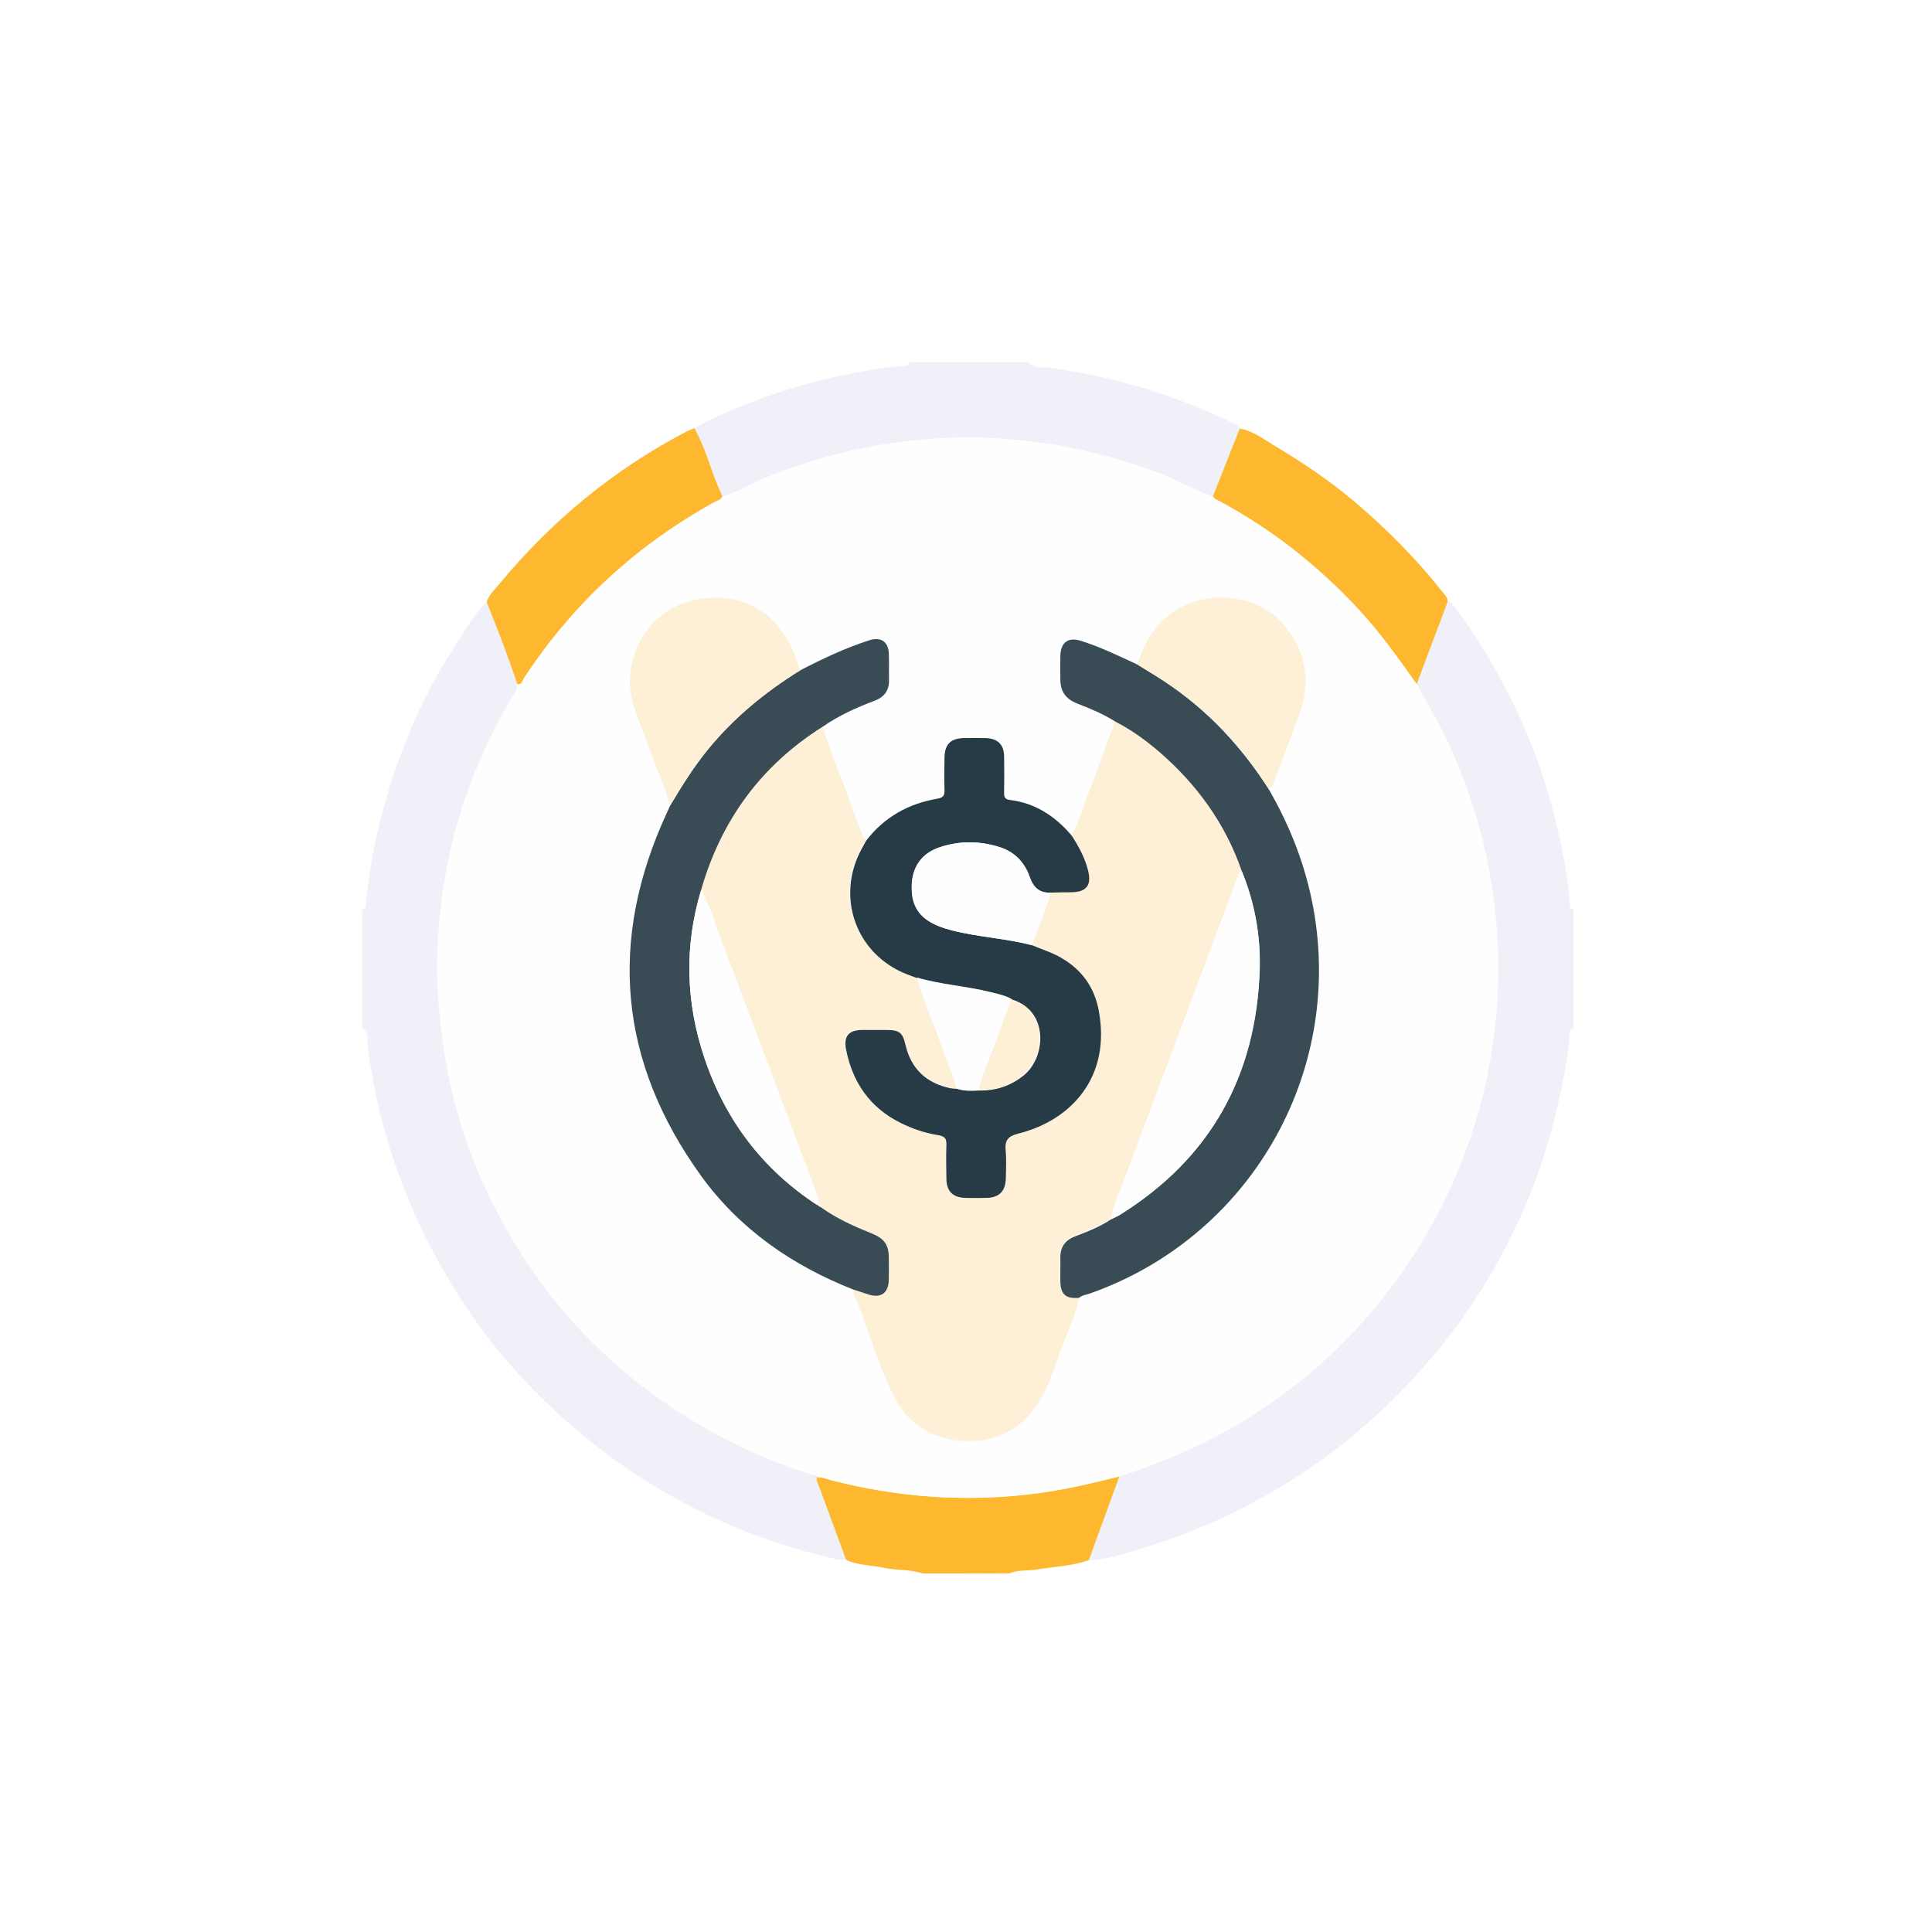
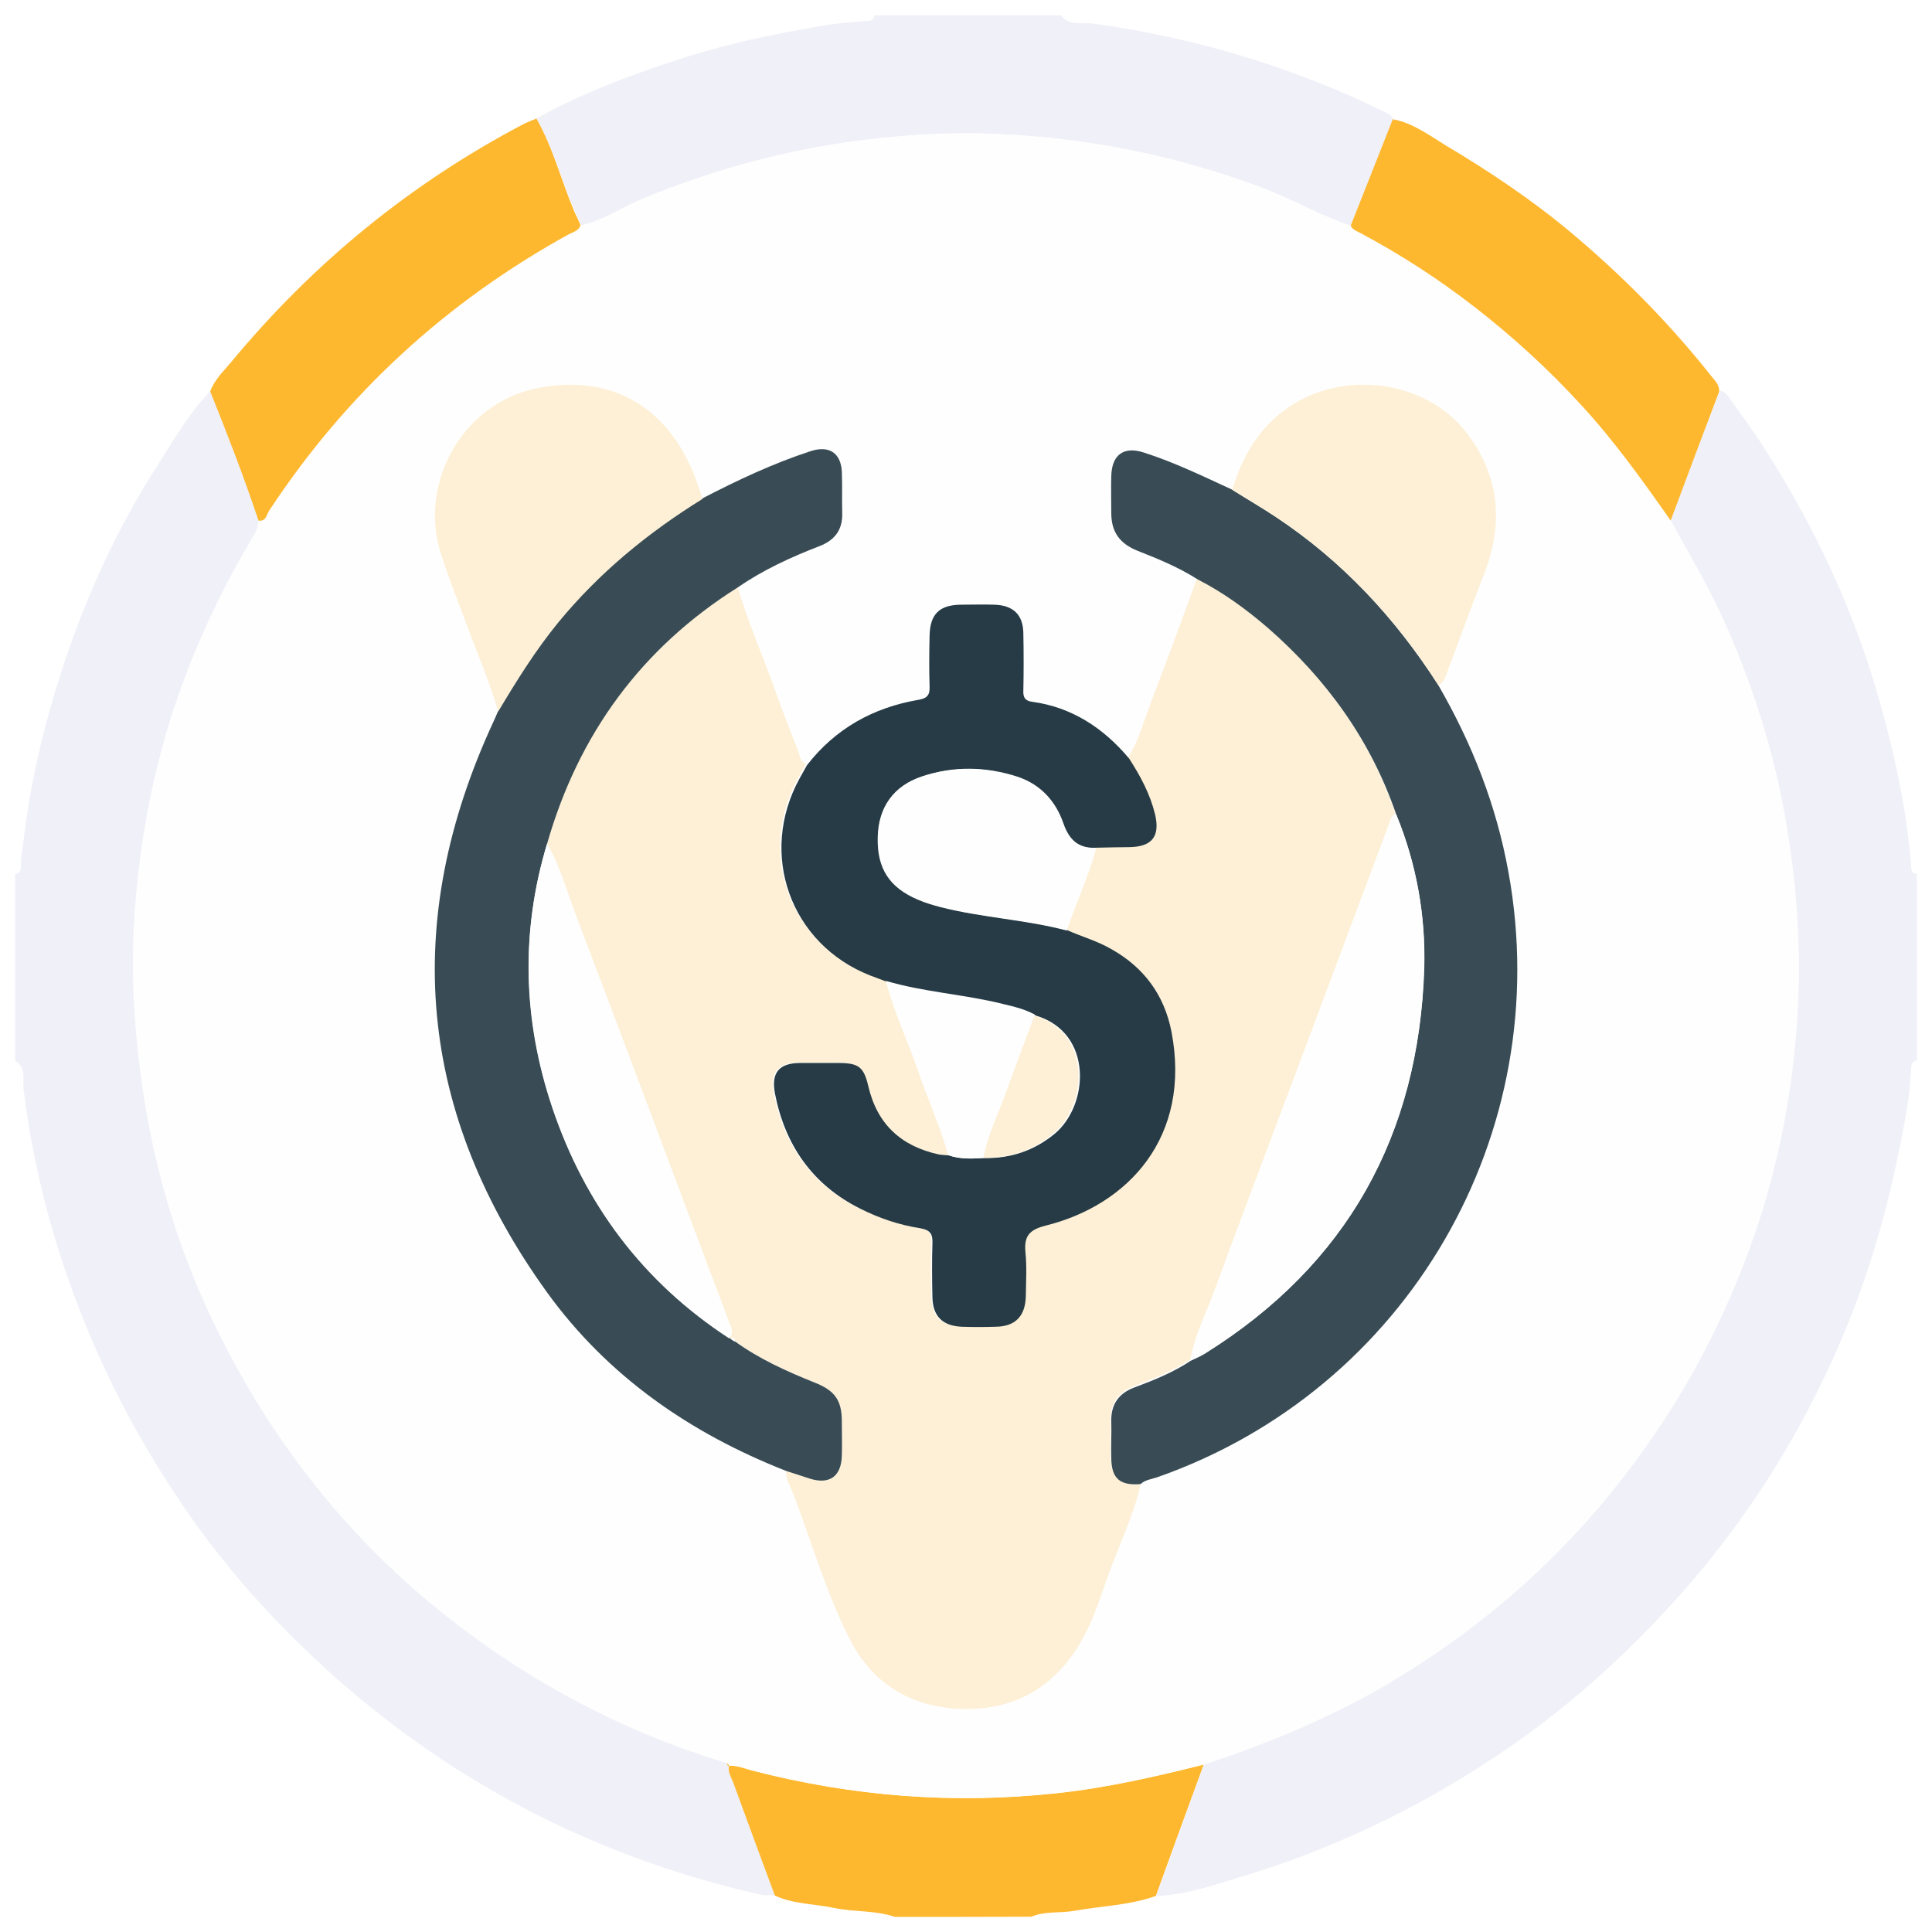
<svg xmlns="http://www.w3.org/2000/svg" version="1.1" id="Layer_1" x="0px" y="0px" viewBox="0 0 1024 1024" style="enable-background:new 0 0 1024 1024;" xml:space="preserve">
  <style type="text/css">
	.st0{fill:#F0F0F8;}
	.st1{fill:#FEB830;}
	.st2{fill:#FEFEFE;}
	.st3{fill:#FDF0D6;}
	.st4{fill:#263B45;}
	.st5{fill:#394C55;}
</style>
  <g>
-     <path class="st0" d="M834,482c0,21,0,42,0,63c-1.8,0.2-1.9,1.5-2,2.9c-0.3,3.8-0.5,7.6-1.1,11.4c-3.9,23.3-9.4,46.1-17.8,68.2   c-14,36.6-33.9,69.6-59.9,98.6c-18.2,20.3-38.5,38.5-61.4,53.7c-26.6,17.7-55.2,31.4-85.8,40.6c-9.5,2.9-18.9,6.2-29,6.6   c5.4-14.8,10.8-29.6,16.2-44.4c20.7-6.9,40.7-15.1,59.7-26c32.6-18.9,60.5-43,83.3-73c16.9-22.2,30.3-46.4,40.2-72.5   c10.8-28.8,16.5-58.6,17.6-89.4c0.6-18.4-0.8-36.7-3.8-55c-4.1-24.9-11.5-48.7-22-71.6c-5.1-11.2-11.5-21.7-17.3-32.6   c5.5-14.5,11-29.1,16.5-43.6c1.5,0.1,2.4,1.1,3.2,2.2c4.2,6,8.6,11.8,12.5,18c16.6,26.1,29.6,53.8,38.1,83.6   c5.2,18.3,9.3,36.9,10.9,55.9C832.1,480.1,831.9,481.7,834,482z" />
-     <path class="st0" d="M192,545c0-21,0-42,0-63c1.4-0.2,2-1,2-2.4c-0.2-3,0.6-5.9,0.9-8.9c2.2-19.3,6.7-38.1,12.6-56.6   c8-24.9,18.8-48.6,32.9-70.6c5.4-8.5,10.5-17.3,17.6-24.6c5.8,14.4,11.3,28.9,16.3,43.6c-0.1,1.7-0.5,3.3-1.4,4.7   c-8.9,14.7-16.4,30-22.6,46c-10.8,27.9-16.5,57-18.1,86.7c-1,17.7,0.3,35.5,2.8,53.1c4.3,30.7,13.5,59.9,27.7,87.4   c17.7,34.3,41.1,64.2,71.1,88.7c29.4,24.1,62.2,41.8,98.6,52.8c0,0.5,0.2,0.9,0.8,0.9h-0.1c-0.5,2.1,0.7,3.9,1.4,5.7   c4.7,12.7,9.4,25.4,14.1,38.2c-1.7-0.1-3.4,0.2-4.9-0.2c-54.1-12.2-102.1-36.6-143.5-73.3c-20.4-18.1-38.6-38.4-53.7-61.3   c-13.1-19.8-24.1-40.6-32.6-62.7c-9.3-23.9-15.7-48.5-18.9-74C194.3,552,196.2,547.5,192,545z" />
-     <path class="st0" d="M368,226.9c16.2-9,33.4-15.3,51-20.9c15.2-4.8,30.7-7.9,46.4-10.6c4.2-0.7,8.5-1,12.8-1.4   c1.6-0.2,3.5,0.4,3.9-2c21,0,42,0,63,0c2.8,3.8,7.2,2.3,10.8,2.8c22.5,3.1,44.5,8.4,65.9,16.1c10.6,3.8,21,8.1,31.2,13.1   c1.6,0.8,3.5,1.3,4.3,3.2c-4.7,12-9.5,23.9-14.2,35.9c-10.6-3.5-20.2-9.2-30.7-13.1c-28.8-10.7-58.6-16.6-89.3-17.9   c-17.1-0.7-34.1,0.5-51.1,2.9c-23.4,3.5-46,9.9-67.9,18.9c-7.1,2.9-13.4,7.4-21,9.1c-0.7-1.5-1.3-3-2-4.5   C376.5,248,373.7,236.9,368,226.9z" />
-     <path class="st1" d="M489,834c-6.6-2.3-13.6-1.6-20.3-3c-6.7-1.4-13.8-1.3-20.2-4.2c-4.7-12.7-9.4-25.4-14.1-38.2   c-0.7-1.8-1.9-3.6-1.4-5.7c2.7-0.2,5.2,0.9,7.8,1.6c33.8,8.8,68,11.5,102.7,7.7c16.9-1.8,33.4-5.5,49.8-9.7   c-5.4,14.8-10.8,29.6-16.2,44.4c-8.9,3.2-18.4,3.4-27.6,5c-4.8,0.8-9.8,0-14.4,2C519.7,834,504.3,834,489,834z" />
-     <path class="st2" d="M593.2,782.6c-16.4,4.1-32.9,7.9-49.8,9.7c-34.8,3.7-68.9,1-102.7-7.7c-2.6-0.7-5-1.8-7.8-1.6h0.1   c-0.3-0.3-0.5-0.6-0.8-0.9c-36.4-11-69.1-28.7-98.6-52.8c-30-24.6-53.5-54.5-71.1-88.7c-14.2-27.5-23.3-56.7-27.7-87.4   c-2.5-17.7-3.7-35.4-2.8-53.1c1.6-29.8,7.3-58.8,18.1-86.7c6.2-16,13.7-31.3,22.6-46c0.9-1.5,1.3-3.1,1.4-4.7   c2.6,0.4,2.8-2.1,3.6-3.4c26-39.5,59.8-70.5,101.2-93.3c1.4-0.8,3.2-1.2,3.9-2.9c7.6-1.7,13.9-6.2,21-9.1   c21.9-9,44.4-15.5,67.9-18.9c16.9-2.5,34-3.7,51.1-2.9c30.7,1.3,60.4,7.2,89.3,17.9c10.5,3.9,20.1,9.6,30.7,13.1   c0.7,1.5,2.3,1.9,3.5,2.6c13.4,7.3,26.1,15.5,38.2,24.8c13,10.1,25,21.1,36.1,33.2c11.2,12.2,20.7,25.5,30.2,39   c5.8,10.8,12.1,21.4,17.3,32.6c10.5,22.9,17.9,46.7,22,71.6c3,18.2,4.4,36.6,3.8,55c-1,30.7-6.7,60.6-17.6,89.4   c-9.8,26.1-23.2,50.3-40.2,72.5c-22.8,30-50.7,54.1-83.3,73C634,767.6,613.9,775.8,593.2,782.6z M355.1,427.1   c-0.5,1.2-1,2.4-1.6,3.6c-31.4,67.8-25.6,132.2,18.2,192.7c20.4,28.2,48.2,47.4,80.6,60.1c-0.3,2.8,1.4,5.1,2.3,7.5   c6.4,16.4,11.2,33.4,19.1,49.2c8.1,16,22,23.8,39.6,23.7c17.6,0,30.6-8.4,39.1-23.8c3.8-6.9,6.1-14.4,8.7-21.7   c3.6-10.1,8.4-19.9,10.8-30.4c1.5-1.4,3.6-1.6,5.4-2.2c84.6-29.6,134.9-116.1,118.8-204.4c-4.1-22.5-12.4-43.4-23.7-63.1   c2-1,2.5-3.1,3.2-4.9c4.1-10.7,7.9-21.5,12.1-32.1c6.6-16.6,5.9-32.4-4.8-47.2c-13.4-18.5-39.9-21.9-57.7-11.8   c-11.8,6.7-18.5,17.3-22.3,29.9c-9.8-4.5-19.4-9.3-29.7-12.5c-6.9-2.2-10.9,0.6-11.1,7.9c-0.1,4.2-0.1,8.3,0,12.5   c0.1,6.4,2.9,10.4,9,12.8c7,2.7,13.8,5.6,20.2,9.6c-4.8,12.9-9.4,25.8-14.3,38.6c-2.8,7.4-4.8,15.1-8.9,22   c-8.7-10.5-19.4-17.5-33.2-19.3c-2.6-0.3-3.1-1.6-3.1-4c0.1-6.3,0.1-12.6,0-18.9c-0.1-6.4-3.4-9.7-9.8-9.9c-3.7-0.1-7.3,0-11,0   c-7.4,0-10.6,3.1-10.8,10.5c-0.1,5.6-0.2,11.3,0,17c0.1,2.8-0.7,4.1-3.7,4.6c-15.3,2.5-28.1,9.7-37.7,22.1   c-1.8-0.8-1.9-2.6-2.5-4.1c-2.6-6.8-5.2-13.6-7.7-20.4c-4.2-11.8-9.3-23.3-12.8-35.3c8.5-5.9,17.9-10.2,27.5-13.9   c5.1-2,7.7-5.5,7.6-11c-0.1-4.7,0.1-9.3-0.1-14c-0.2-6.4-4.4-8.9-10.5-7c-12.7,4.1-24.7,9.8-36.5,15.9c-1.1-3.3-2.1-6.7-3.5-9.8   c-9.8-22.6-29.2-32.7-53.3-27.4c-24.1,5.3-39,31.6-31.6,55.2c2.7,8.7,6.2,17.1,9.3,25.7C348.3,408.4,352.5,417.4,355.1,427.1z" />
-     <path class="st1" d="M750.9,362.6c-9.5-13.5-19-26.8-30.2-39c-11.1-12.1-23.1-23.1-36.1-33.2c-12-9.3-24.8-17.6-38.2-24.8   c-1.3-0.7-2.8-1.1-3.5-2.6c4.7-12,9.5-23.9,14.2-35.9c6.7,1.2,12.1,5.3,17.7,8.7c14.8,8.8,29.2,18.4,42.4,29.5   c17.4,14.6,33.3,30.7,47.4,48.5c1.2,1.5,2.8,3,2.7,5.2C761.8,333.5,756.3,348.1,750.9,362.6z" />
-     <path class="st1" d="M382.9,263c-0.7,1.8-2.4,2.2-3.9,2.9c-41.4,22.8-75.2,53.8-101.2,93.3c-0.9,1.3-1,3.8-3.6,3.4   c-4.9-14.7-10.5-29.2-16.3-43.6c1.5-4,4.6-6.9,7.2-10c27.5-33.2,60.2-60,98.4-80.1c1.5-0.8,3-1.3,4.5-2c5.7,10,8.5,21.2,12.9,31.7   C381.6,260,382.3,261.5,382.9,263z" />
-     <path class="st1" d="M432.3,782.1c0.3,0.3,0.5,0.6,0.8,0.9C432.4,783.1,432.3,782.6,432.3,782.1z" />
-     <path class="st3" d="M572,687.9c-2.4,10.6-7.2,20.3-10.8,30.4c-2.6,7.3-4.9,14.8-8.7,21.7c-8.5,15.4-21.6,23.8-39.1,23.8   c-17.7,0-31.6-7.8-39.6-23.7c-8-15.7-12.8-32.8-19.1-49.2c-0.9-2.4-2.6-4.7-2.3-7.5c2.7,0.9,5.4,1.8,8,2.6   c6.6,2.2,10.6-0.7,10.8-7.8c0.1-3.8,0-7.7,0-11.5c0-7.1-2.4-10.4-9.2-13.1c-9.4-3.8-18.6-7.9-26.9-13.9c-0.2-0.8-0.3-1.8-1.5-1   l-0.4-0.2c1.6-2,0.4-3.9-0.3-5.6c-2-5.6-4.2-11.2-6.3-16.8c-14.9-39.6-29.6-79.2-44.7-118.8c-3.3-8.6-5.7-17.6-10.3-25.7   c10.6-37,31.8-66,64.4-86.5c3.5,12,8.6,23.5,12.8,35.3c2.4,6.8,5.1,13.6,7.7,20.4c0.6,1.5,0.7,3.3,2.5,4.1   c-0.8,1.4-1.6,2.9-2.4,4.3c-14.2,25.6-3.3,56.1,23.9,66.7c1.9,0.7,3.7,1.4,5.6,2.1c2.7,10.6,7.5,20.5,11,30.8   c3.2,9.4,7.4,18.4,10,28c-1.2-0.1-2.3,0-3.5-0.3c-12.7-2.8-20.9-10.2-23.9-23.1c-1.5-6.5-3.4-7.7-10.1-7.8c-4.3,0-8.7,0-13,0   c-7,0.1-9.7,3.3-8.4,10.2c3.4,17.6,12.6,30.9,28.8,39c6.4,3.2,13.2,5.5,20.3,6.6c3.5,0.5,4.2,2,4.1,5.2c-0.2,6-0.1,12,0,18   c0.1,6.5,3.3,9.8,9.8,10c3.8,0.2,7.7,0.1,11.5,0c6.6-0.1,10-3.4,10.2-10.2c0.1-5,0.4-10-0.1-15c-0.5-5.4,1.3-7.5,6.8-8.9   c28.1-7.1,49.4-30,42.5-65.5c-2.4-12.4-9.2-21.5-20.1-27.8c-4.8-2.7-10.1-4.2-15.1-6.5c3.2-9.3,7.4-18.3,10-27.9   c3.6-0.1,7.3-0.1,10.9-0.2c7.7-0.1,10.6-3.6,8.8-11.1c-1.6-6.9-4.9-13-8.7-18.8c4.1-6.9,6-14.6,8.9-22c4.9-12.8,9.6-25.7,14.3-38.6   c8.6,4.4,16.4,10.1,23.7,16.4c19.8,17.2,34.7,37.9,43.3,62.9c-1.2,0.7-1.7,2-2.1,3.3c-9.3,24.9-18.6,49.7-27.9,74.6   c-10.5,28-21.1,55.9-31.4,83.9c-2.7,7.4-6.5,14.6-7.8,22.5c-6,4-12.6,6.5-19.2,9.1c-5.3,2-7.9,5.7-7.8,11.4c0.1,4.1,0,8.3,0,12.4   C562.2,686.1,565,688.5,572,687.9z" />
-     <path class="st4" d="M568.1,443c3.8,5.9,7.1,12,8.7,18.8c1.8,7.5-1.1,11-8.8,11.1c-3.6,0-7.3,0.1-10.9,0.2c-6,0.4-9.3-2.5-11.3-8.3   c-2.6-7.5-7.8-13.2-15.6-15.7c-10.5-3.4-21.3-3.6-31.9-0.1c-9.8,3.2-14.8,10.5-15,20.6c-0.2,10.4,3.9,16.9,13.6,21   c2.4,1,5,1.8,7.6,2.5c14,3.6,28.6,4.2,42.6,7.9c5,2.2,10.3,3.7,15.1,6.5c10.9,6.2,17.7,15.4,20.1,27.8   c6.8,35.5-14.5,58.5-42.5,65.5c-5.5,1.4-7.3,3.5-6.8,8.9c0.5,5,0.2,10,0.1,15c-0.2,6.7-3.6,10.1-10.2,10.2c-3.8,0.1-7.7,0.1-11.5,0   c-6.5-0.3-9.7-3.6-9.8-10c-0.1-6-0.2-12,0-18c0.1-3.2-0.6-4.6-4.1-5.2c-7.1-1.1-13.9-3.4-20.3-6.6c-16.2-8.1-25.4-21.5-28.8-39   c-1.3-6.9,1.4-10.1,8.4-10.2c4.3,0,8.7,0,13,0c6.8,0,8.6,1.3,10.1,7.8c3,13,11.2,20.4,23.9,23.1c1.1,0.2,2.3,0.2,3.5,0.3   c3.9,1.3,7.9,1.1,11.9,0.9c8.8,0.1,16.6-2.5,23.5-8.1c11.8-9.7,13.2-34.2-6.2-40c-3.4-1.9-7.1-2.7-10.8-3.6   c-13-3.3-26.5-4-39.4-7.8c-1.9-0.7-3.7-1.4-5.6-2.1c-27.1-10.6-38-41.1-23.9-66.7c0.8-1.4,1.6-2.9,2.4-4.3   c9.6-12.4,22.4-19.5,37.7-22.1c3-0.5,3.8-1.7,3.7-4.6c-0.2-5.6-0.1-11.3,0-17c0.1-7.4,3.4-10.5,10.8-10.5c3.7,0,7.3-0.1,11,0   c6.5,0.2,9.8,3.5,9.8,9.9c0.1,6.3,0.1,12.6,0,18.9c-0.1,2.3,0.4,3.7,3.1,4C548.6,425.6,559.4,432.6,568.1,443z" />
-     <path class="st5" d="M658.2,461.8c-8.6-25-23.5-45.6-43.3-62.9c-7.3-6.3-15.1-12-23.7-16.4c-6.3-4-13.2-6.9-20.2-9.6   c-6.1-2.4-9-6.4-9-12.8c0-4.2-0.1-8.3,0-12.5c0.2-7.3,4.3-10.1,11.1-7.9c10.3,3.3,20,8,29.7,12.5c4.9,3.1,9.9,6,14.7,9.2   c22.5,14.9,40.4,34.2,54.9,56.8c11.4,19.7,19.6,40.6,23.7,63.1c16.1,88.3-34.1,174.8-118.8,204.4c-1.8,0.6-3.9,0.8-5.4,2.2   c-7,0.6-9.8-1.9-9.9-8.8c-0.1-4.1,0.1-8.3,0-12.4c-0.1-5.7,2.5-9.4,7.8-11.4c6.6-2.5,13.2-5.1,19.2-9.1c1.6-0.8,3.3-1.5,4.9-2.5   c47.9-30,72-73.7,73.8-129.8C668.2,496.1,665.1,478.5,658.2,461.8z" />
-     <path class="st5" d="M436,385.2c-32.6,20.5-53.8,49.6-64.4,86.5c-9,29.8-8.1,59.5,1.7,88.8c10.9,32.8,30.7,59.1,59.8,78.1l0.4,0.2   c0.5,0.3,1,0.7,1.5,1c8.3,6,17.5,10.1,26.9,13.9c6.8,2.7,9.2,6,9.2,13.1c0,3.8,0.1,7.7,0,11.5c-0.2,7.1-4.2,9.9-10.8,7.8   c-2.7-0.9-5.4-1.8-8-2.6c-32.3-12.7-60.1-31.9-80.6-60.1c-43.7-60.5-49.6-124.9-18.2-192.7c0.6-1.2,1.1-2.4,1.6-3.6   c6.2-10.4,12.6-20.7,20.3-30.1c13.8-16.8,30.3-30.3,48.7-41.7c11.8-6.1,23.8-11.8,36.5-15.9c6.1-2,10.2,0.5,10.5,7   c0.2,4.7,0,9.3,0.1,14c0.1,5.5-2.4,9-7.6,11C453.9,375,444.5,379.3,436,385.2z" />
-     <path class="st3" d="M424.1,355.3c-18.4,11.4-34.9,24.9-48.7,41.7c-7.7,9.4-14.1,19.7-20.3,30.1c-2.6-9.6-6.7-18.7-10.1-28   c-3.1-8.6-6.6-17-9.3-25.7c-7.4-23.6,7.5-49.9,31.6-55.2c24.2-5.3,43.6,4.7,53.3,27.4C422,348.6,422.9,352,424.1,355.3z" />
-     <path class="st3" d="M672.5,418.2c-14.4-22.6-32.4-41.9-54.9-56.8c-4.8-3.2-9.8-6.1-14.7-9.2c3.8-12.7,10.5-23.3,22.3-29.9   c17.9-10.1,44.4-6.7,57.7,11.8c10.7,14.8,11.4,30.6,4.8,47.2c-4.2,10.7-8,21.4-12.1,32.1C675,415.1,674.5,417.2,672.5,418.2z" />
-     <path class="st2" d="M658.2,461.8c6.8,16.7,10,34.2,9.4,52.1c-1.8,56.1-25.9,99.8-73.8,129.8c-1.5,1-3.2,1.7-4.9,2.5   c1.3-7.9,5-15.1,7.8-22.5c10.3-28,20.9-56,31.4-83.9c9.3-24.9,18.6-49.7,27.9-74.6C656.6,463.9,657,462.6,658.2,461.8z" />
-     <path class="st2" d="M433.1,638.7c-29.1-19-48.8-45.3-59.8-78.1c-9.8-29.3-10.7-59-1.7-88.8c4.6,8.1,7,17.1,10.3,25.7   c15,39.5,29.8,79.2,44.7,118.8c2.1,5.6,4.3,11.2,6.3,16.8C433.4,634.8,434.7,636.7,433.1,638.7z" />
-     <path class="st2" d="M547,501c-14-3.7-28.6-4.3-42.6-7.9c-2.6-0.7-5.1-1.4-7.6-2.5c-9.7-4.1-13.9-10.6-13.6-21   c0.2-10.2,5.3-17.4,15-20.6c10.6-3.5,21.3-3.3,31.9,0.1c7.8,2.5,13,8.2,15.6,15.7c2,5.7,5.3,8.6,11.3,8.3   C554.4,482.7,550.2,491.7,547,501z" />
-     <path class="st2" d="M518.9,577.8c-4,0.3-8,0.5-11.9-0.9c-2.6-9.6-6.8-18.6-10-28c-3.5-10.3-8.3-20.2-11-30.8   c12.9,3.8,26.4,4.5,39.4,7.8c3.7,0.9,7.4,1.7,10.8,3.6c-3.4,9.2-6.9,18.3-10.2,27.5C523.6,564,520.1,570.5,518.9,577.8z" />
-     <path class="st2" d="M435,639.9c-0.5-0.3-1-0.7-1.5-1C434.7,638.1,434.8,639.1,435,639.9z" />
-     <path class="st3" d="M518.9,577.8c1.2-7.3,4.6-13.8,7-20.6c3.3-9.2,6.8-18.4,10.2-27.5c19.4,5.9,18,30.4,6.2,40   C535.6,575.3,527.8,577.9,518.9,577.8z" />
+     <path class="st0" d="M1016,463.3c0,33,0,65.9,0,98.9c-2.8,0.3-3,2.4-3.1,4.6c-0.5,6-0.8,11.9-1.7,17.9   c-6.1,36.6-14.8,72.4-27.9,107.1c-22,57.5-53.2,109.3-94,154.8c-28.6,31.9-60.4,60.4-96.4,84.3c-41.8,27.8-86.7,49.3-134.7,63.7   c-14.9,4.6-29.7,9.7-45.5,10.4c8.5-23.2,17-46.5,25.4-69.7c32.5-10.8,63.9-23.7,93.7-40.8c51.2-29.7,95-67.5,130.8-114.6   C889,745,910,707,925.6,666c17-45.2,25.9-92,27.6-140.4c0.9-28.9-1.3-57.6-6-86.4c-6.4-39.1-18.1-76.5-34.5-112.4   c-8-17.6-18.1-34.1-27.2-51.2c8.6-22.8,17.3-45.7,25.9-68.5c2.4,0.2,3.8,1.7,5,3.5c6.6,9.4,13.5,18.5,19.6,28.3   c26.1,41,46.5,84.5,59.8,131.3c8.2,28.7,14.6,57.9,17.1,87.8C1013,460.3,1012.7,462.9,1016,463.3z" />
+     <path class="st0" d="M8,562.2c0-33,0-65.9,0-98.9c2.2-0.3,3.1-1.6,3.1-3.8c-0.3-4.7,0.9-9.3,1.4-14c3.5-30.3,10.5-59.8,19.8-88.9   c12.6-39.1,29.5-76.3,51.7-110.8c8.5-13.3,16.5-27.2,27.6-38.6c9.1,22.6,17.7,45.4,25.6,68.5c-0.2,2.7-0.8,5.2-2.2,7.4   c-14,23.1-25.7,47.1-35.5,72.2c-17,43.8-25.9,89.5-28.4,136.1c-1.6,27.8,0.5,55.7,4.4,83.4c6.8,48.2,21.2,94,43.5,137.2   c27.8,53.9,64.5,100.8,111.6,139.3c46.2,37.8,97.7,65.6,154.8,82.9c0,0.8,0.3,1.4,1.3,1.4h-0.2c-0.8,3.3,1.1,6.1,2.2,8.9   c7.4,19.9,14.8,39.9,22.1,60c-2.7-0.2-5.3,0.3-7.7-0.3c-84.9-19.2-160.3-57.5-225.3-115.1c-32-28.4-60.6-60.3-84.3-96.2   c-20.6-31.1-37.8-63.7-51.2-98.4c-14.6-37.5-24.7-76.1-29.7-116.2C11.6,573.2,14.6,566.2,8,562.2z" />
+     <path class="st0" d="M284.3,62.8c25.4-14.1,52.4-24,80.1-32.8c23.9-7.5,48.2-12.4,72.9-16.6c6.6-1.1,13.3-1.6,20.1-2.2   c2.5-0.3,5.5,0.6,6.1-3.1c33,0,65.9,0,98.9,0c4.4,6,11.3,3.6,17,4.4c35.3,4.9,69.9,13.2,103.5,25.3c16.6,6,33,12.7,49,20.6   c2.5,1.3,5.5,2,6.8,5c-7.4,18.8-14.9,37.5-22.3,56.4c-16.6-5.5-31.7-14.4-48.2-20.6C622.8,82.3,576.1,73,527.9,71   c-26.8-1.1-53.5,0.8-80.2,4.6C410.9,81,375.4,91.1,341,105.2c-11.1,4.6-21,11.6-33,14.3c-1.1-2.4-2-4.7-3.1-7.1   C297.7,95.9,293.3,78.5,284.3,62.8z" />
+     <path class="st1" d="M474.3,1016c-10.4-3.6-21.4-2.5-31.9-4.7c-10.5-2.2-21.7-2-31.7-6.6c-7.4-19.9-14.8-39.9-22.1-60   c-1.1-2.8-3-5.7-2.2-8.9c4.2-0.3,8.2,1.4,12.2,2.5c53.1,13.8,106.8,18.1,161.2,12.1c26.5-2.8,52.4-8.6,78.2-15.2   c-8.5,23.2-17,46.5-25.4,69.7c-14,5-28.9,5.3-43.3,7.9c-7.5,1.3-15.4,0-22.6,3.1C522.5,1016,498.3,1016,474.3,1016z" />
+     <path class="st2" d="M637.9,935.3c-25.7,6.4-51.7,12.4-78.2,15.2c-54.6,5.8-108.2,1.6-161.2-12.1c-4.1-1.1-7.9-2.8-12.2-2.5h0.2   c-0.5-0.5-0.8-0.9-1.3-1.4c-57.2-17.3-108.5-45.1-154.8-82.9c-47.1-38.6-84-85.6-111.6-139.3c-22.3-43.2-36.6-89-43.5-137.2   c-3.9-27.8-5.8-55.6-4.4-83.4c2.5-46.8,11.5-92.3,28.4-136.1c9.7-25.1,21.5-49.1,35.5-72.2c1.4-2.4,2-4.9,2.2-7.4   c4.1,0.6,4.4-3.3,5.7-5.3c40.8-62,93.9-110.7,158.9-146.5c2.2-1.3,5-1.9,6.1-4.6c11.9-2.7,21.8-9.7,33-14.3   c34.4-14.1,69.7-24.3,106.6-29.7c26.5-3.9,53.4-5.8,80.2-4.6c48.2,2,94.8,11.3,140.2,28.1c16.5,6.1,31.6,15.1,48.2,20.6   c1.1,2.4,3.6,3,5.5,4.1c21,11.5,41,24.3,60,38.9c20.4,15.9,39.3,33.1,56.7,52.1c17.6,19.2,32.5,40,47.4,61.2   c9.1,17,19,33.6,27.2,51.2c16.5,36,28.1,73.3,34.5,112.4c4.7,28.6,6.9,57.5,6,86.4c-1.6,48.2-10.5,95.1-27.6,140.4   c-15.4,41-36.4,79-63.1,113.8c-35.8,47.1-79.6,84.9-130.8,114.6C702,911.7,670.4,924.6,637.9,935.3z M264.1,377.1   c-0.8,1.9-1.6,3.8-2.5,5.7c-49.3,106.5-40.2,207.6,28.6,302.6c32,44.3,75.7,74.4,126.5,94.4c-0.5,4.4,2.2,8,3.6,11.8   c10,25.7,17.6,52.4,30,77.2c12.7,25.1,34.5,37.4,62.2,37.2c27.6,0,48-13.2,61.4-37.4c6-10.8,9.6-22.6,13.7-34.1   c5.7-15.9,13.2-31.2,17-47.7c2.4-2.2,5.7-2.5,8.5-3.5C745.8,736.8,824.8,601,799.5,462.4c-6.4-35.3-19.5-68.1-37.2-99.1   c3.1-1.6,3.9-4.9,5-7.7c6.4-16.8,12.4-33.8,19-50.4c10.4-26.1,9.3-50.9-7.5-74.1c-21-29-62.6-34.4-90.6-18.5   c-18.5,10.5-29,27.2-35,46.9c-15.4-7.1-30.5-14.6-46.6-19.6c-10.8-3.5-17.1,0.9-17.4,12.4c-0.2,6.6-0.2,13,0,19.6   c0.2,10,4.6,16.3,14.1,20.1c11,4.2,21.7,8.8,31.7,15.1c-7.5,20.3-14.8,40.5-22.5,60.6c-4.4,11.6-7.5,23.7-14,34.5   c-13.7-16.5-30.5-27.5-52.1-30.3c-4.1-0.5-4.9-2.5-4.9-6.3c0.2-9.9,0.2-19.8,0-29.7c-0.2-10-5.3-15.2-15.4-15.5   c-5.8-0.2-11.5,0-17.3,0c-11.6,0-16.6,4.9-17,16.5c-0.2,8.8-0.3,17.7,0,26.7c0.2,4.4-1.1,6.4-5.8,7.2c-24,3.9-44.1,15.2-59.2,34.7   c-2.8-1.3-3-4.1-3.9-6.4c-4.1-10.7-8.2-21.4-12.1-32c-6.6-18.5-14.6-36.6-20.1-55.4c13.3-9.3,28.1-16,43.2-21.8   c8-3.1,12.1-8.6,11.9-17.3c-0.2-7.4,0.2-14.6-0.2-22c-0.3-10-6.9-14-16.5-11c-19.9,6.4-38.8,15.4-57.3,25   c-1.7-5.2-3.3-10.5-5.5-15.4c-15.4-35.5-45.8-51.3-83.7-43c-37.8,8.3-61.2,49.6-49.6,86.7c4.2,13.7,9.7,26.8,14.6,40.4   C253.4,347.8,260,361.9,264.1,377.1z" />
+     <path class="st1" d="M885.5,275.9c-14.9-21.2-29.8-42.1-47.4-61.2c-17.4-19-36.3-36.3-56.7-52.1c-18.8-14.6-38.9-27.6-60-38.9   c-2-1.1-4.4-1.7-5.5-4.1c7.4-18.8,14.9-37.5,22.3-56.4c10.5,1.9,19,8.3,27.8,13.7c23.2,13.8,45.8,28.9,66.6,46.3   c27.3,22.9,52.3,48.2,74.4,76.1c1.9,2.4,4.4,4.7,4.2,8.2C902.6,230.2,894,253.1,885.5,275.9z" />
+     <path class="st1" d="M307.7,119.5c-1.1,2.8-3.8,3.5-6.1,4.6c-65,35.8-118.1,84.5-158.9,146.5c-1.4,2-1.6,6-5.7,5.3   c-7.7-23.1-16.5-45.8-25.6-68.5c2.4-6.3,7.2-10.8,11.3-15.7c43.2-52.1,94.5-94.2,154.5-125.8c2.4-1.3,4.7-2,7.1-3.1   c8.9,15.7,13.3,33.3,20.3,49.8C305.7,114.8,306.8,117.1,307.7,119.5z" />
+     <path class="st1" d="M385.3,934.5c0.5,0.5,0.8,0.9,1.3,1.4C385.5,936.1,385.3,935.3,385.3,934.5z" />
+     <path class="st3" d="M604.6,786.6c-3.8,16.6-11.3,31.9-17,47.7c-4.1,11.5-7.7,23.2-13.7,34.1c-13.3,24.2-33.9,37.4-61.4,37.4   c-27.8,0-49.6-12.2-62.2-37.2c-12.6-24.7-20.1-51.5-30-77.2c-1.4-3.8-4.1-7.4-3.6-11.8c4.2,1.4,8.5,2.8,12.6,4.1   c10.4,3.5,16.6-1.1,17-12.2c0.2-6,0-12.1,0-18.1c0-11.1-3.8-16.3-14.4-20.6c-14.8-6-29.2-12.4-42.2-21.8c-0.3-1.3-0.5-2.8-2.4-1.6   l-0.6-0.3c2.5-3.1,0.6-6.1-0.5-8.8c-3.1-8.8-6.6-17.6-9.9-26.4c-23.4-62.2-46.5-124.4-70.2-186.5c-5.2-13.5-8.9-27.6-16.2-40.4   c16.6-58.1,49.9-103.6,101.1-135.8c5.5,18.8,13.5,36.9,20.1,55.4c3.8,10.7,8,21.4,12.1,32c0.9,2.4,1.1,5.2,3.9,6.4   c-1.3,2.2-2.5,4.6-3.8,6.8c-22.3,40.2-5.2,88.1,37.5,104.7c3,1.1,5.8,2.2,8.8,3.3c4.2,16.6,11.8,32.2,17.3,48.4   c5,14.8,11.6,28.9,15.7,44c-1.9-0.2-3.6,0-5.5-0.5c-19.9-4.4-32.8-16-37.5-36.3c-2.4-10.2-5.3-12.1-15.9-12.2c-6.8,0-13.7,0-20.4,0   c-11,0.2-15.2,5.2-13.2,16c5.3,27.6,19.8,48.5,45.2,61.2c10,5,20.7,8.6,31.9,10.4c5.5,0.8,6.6,3.1,6.4,8.2   c-0.3,9.4-0.2,18.8,0,28.3c0.2,10.2,5.2,15.4,15.4,15.7c6,0.3,12.1,0.2,18.1,0c10.4-0.2,15.7-5.3,16-16c0.2-7.9,0.6-15.7-0.2-23.6   c-0.8-8.5,2-11.8,10.7-14c44.1-11.1,77.6-47.1,66.7-102.8c-3.8-19.5-14.4-33.8-31.6-43.6c-7.5-4.2-15.9-6.6-23.7-10.2   c5-14.6,11.6-28.7,15.7-43.8c5.7-0.2,11.5-0.2,17.1-0.3c12.1-0.2,16.6-5.7,13.8-17.4c-2.5-10.8-7.7-20.4-13.7-29.5   c6.4-10.8,9.4-22.9,14-34.5c7.7-20.1,15.1-40.4,22.5-60.6c13.5,6.9,25.7,15.9,37.2,25.7c31.1,27,54.5,59.5,68,98.8   c-1.9,1.1-2.7,3.1-3.3,5.2c-14.6,39.1-29.2,78-43.8,117.1c-16.5,44-33.1,87.8-49.3,131.7c-4.2,11.6-10.2,22.9-12.2,35.3   c-9.4,6.3-19.8,10.2-30.1,14.3c-8.3,3.1-12.4,8.9-12.2,17.9c0.2,6.4,0,13,0,19.5C589.2,783.8,593.6,787.6,604.6,786.6z" />
+     <path class="st4" d="M598.5,402.1c6,9.3,11.1,18.8,13.7,29.5c2.8,11.8-1.7,17.3-13.8,17.4c-5.7,0-11.5,0.2-17.1,0.3   c-9.4,0.6-14.6-3.9-17.7-13c-4.1-11.8-12.2-20.7-24.5-24.7c-16.5-5.3-33.4-5.7-50.1-0.2c-15.4,5-23.2,16.5-23.6,32.3   c-0.3,16.3,6.1,26.5,21.4,33c3.8,1.6,7.9,2.8,11.9,3.9c22,5.7,44.9,6.6,66.9,12.4c7.9,3.5,16.2,5.8,23.7,10.2   c17.1,9.7,27.8,24.2,31.6,43.6c10.7,55.7-22.8,91.9-66.7,102.8c-8.6,2.2-11.5,5.5-10.7,14c0.8,7.9,0.3,15.7,0.2,23.6   c-0.3,10.5-5.7,15.9-16,16c-6,0.2-12.1,0.2-18.1,0c-10.2-0.5-15.2-5.7-15.4-15.7c-0.2-9.4-0.3-18.8,0-28.3c0.2-5-0.9-7.2-6.4-8.2   c-11.1-1.7-21.8-5.3-31.9-10.4c-25.4-12.7-39.9-33.8-45.2-61.2c-2-10.8,2.2-15.9,13.2-16c6.8,0,13.7,0,20.4,0   c10.7,0,13.5,2,15.9,12.2c4.7,20.4,17.6,32,37.5,36.3c1.7,0.3,3.6,0.3,5.5,0.5c6.1,2,12.4,1.7,18.7,1.4   c13.8,0.2,26.1-3.9,36.9-12.7c18.5-15.2,20.7-53.7-9.7-62.8c-5.3-3-11.1-4.2-17-5.7c-20.4-5.2-41.6-6.3-61.9-12.2   c-3-1.1-5.8-2.2-8.8-3.3c-42.5-16.6-59.7-64.5-37.5-104.7c1.3-2.2,2.5-4.6,3.8-6.8c15.1-19.5,35.2-30.6,59.2-34.7   c4.7-0.8,6-2.7,5.8-7.2c-0.3-8.8-0.2-17.7,0-26.7c0.2-11.6,5.3-16.5,17-16.5c5.8,0,11.5-0.2,17.3,0c10.2,0.3,15.4,5.5,15.4,15.5   c0.2,9.9,0.2,19.8,0,29.7c-0.2,3.6,0.6,5.8,4.9,6.3C567.9,374.8,584.9,385.8,598.5,402.1z" />
+     <path class="st5" d="M740,431.6c-13.5-39.3-36.9-71.6-68-98.8c-11.5-9.9-23.7-18.8-37.2-25.7c-9.9-6.3-20.7-10.8-31.7-15.1   c-9.6-3.8-14.1-10-14.1-20.1c0-6.6-0.2-13,0-19.6c0.3-11.5,6.8-15.9,17.4-12.4c16.2,5.2,31.4,12.6,46.6,19.6   c7.7,4.9,15.5,9.4,23.1,14.4c35.3,23.4,63.4,53.7,86.2,89.2c17.9,30.9,30.8,63.7,37.2,99.1c25.3,138.6-53.5,274.5-186.5,320.9   c-2.8,0.9-6.1,1.3-8.5,3.5c-11,0.9-15.4-3-15.5-13.8c-0.2-6.4,0.2-13,0-19.5c-0.2-8.9,3.9-14.8,12.2-17.9   c10.4-3.9,20.7-8,30.1-14.3c2.5-1.3,5.2-2.4,7.7-3.9c75.2-47.1,113-115.7,115.9-203.8C755.7,485.5,750.8,457.8,740,431.6z" />
+     <path class="st5" d="M391.1,311.3c-51.2,32.2-84.5,77.9-101.1,135.8c-14.1,46.8-12.7,93.4,2.7,139.4   c17.1,51.5,48.2,92.8,93.9,122.6l0.6,0.3c0.8,0.5,1.6,1.1,2.4,1.6c13,9.4,27.5,15.9,42.2,21.8c10.7,4.2,14.4,9.4,14.4,20.6   c0,6,0.2,12.1,0,18.1c-0.3,11.1-6.6,15.5-17,12.2c-4.2-1.4-8.5-2.8-12.6-4.1c-50.7-19.9-94.4-50.1-126.5-94.4   c-68.6-95-77.9-196.1-28.6-302.6c0.9-1.9,1.7-3.8,2.5-5.7c9.7-16.3,19.8-32.5,31.9-47.3c21.7-26.4,47.6-47.6,76.5-65.5   c18.5-9.6,37.4-18.5,57.3-25c9.6-3.1,16,0.8,16.5,11c0.3,7.4,0,14.6,0.2,22c0.2,8.6-3.8,14.1-11.9,17.3   C419.2,295.3,404.4,302.1,391.1,311.3z" />
+     <path class="st3" d="M372.4,264.4c-28.9,17.9-54.8,39.1-76.5,65.5c-12.1,14.8-22.1,30.9-31.9,47.3c-4.1-15.1-10.5-29.4-15.9-44   c-4.9-13.5-10.4-26.7-14.6-40.4c-11.6-37.1,11.8-78.3,49.6-86.7c38-8.3,68.5,7.4,83.7,43C369.1,253.9,370.5,259.2,372.4,264.4z" />
+     <path class="st3" d="M762.4,363.2c-22.6-35.5-50.9-65.8-86.2-89.2c-7.5-5-15.4-9.6-23.1-14.4c6-19.9,16.5-36.6,35-46.9   c28.1-15.9,69.7-10.5,90.6,18.5c16.8,23.2,17.9,48,7.5,74.1c-6.6,16.8-12.6,33.6-19,50.4C766.4,358.3,765.6,361.6,762.4,363.2z" />
+     <path class="st2" d="M740,431.6c10.7,26.2,15.7,53.7,14.8,81.8c-2.8,88.1-40.7,156.7-115.9,203.8c-2.4,1.6-5,2.7-7.7,3.9   c2-12.4,7.9-23.7,12.2-35.3c16.2-44,32.8-87.9,49.3-131.7c14.6-39.1,29.2-78,43.8-117.1C737.5,434.9,738.1,432.9,740,431.6z" />
+     <path class="st2" d="M386.5,709.4c-45.7-29.8-76.6-71.1-93.9-122.6c-15.4-46-16.8-92.6-2.7-139.4c7.2,12.7,11,26.8,16.2,40.4   c23.6,62,46.8,124.4,70.2,186.5c3.3,8.8,6.8,17.6,9.9,26.4C387,703.2,389.1,706.2,386.5,709.4z" />
+     <path class="st2" d="M565.4,493.2c-22-5.8-44.9-6.8-66.9-12.4c-4.1-1.1-8-2.2-11.9-3.9c-15.2-6.4-21.8-16.6-21.4-33   c0.3-16,8.3-27.3,23.6-32.3c16.6-5.5,33.4-5.2,50.1,0.2c12.2,3.9,20.4,12.9,24.5,24.7c3.1,8.9,8.3,13.5,17.7,13   C577,464.4,570.4,478.6,565.4,493.2z" />
+     <path class="st2" d="M521.3,613.7c-6.3,0.5-12.6,0.8-18.7-1.4c-4.1-15.1-10.7-29.2-15.7-44c-5.5-16.2-13-31.7-17.3-48.4   c20.3,6,41.5,7.1,61.9,12.2c5.8,1.4,11.6,2.7,17,5.7c-5.3,14.4-10.8,28.7-16,43.2C528.6,592.1,523.1,602.3,521.3,613.7z" />
+     <path class="st2" d="M389.5,711.2c-0.8-0.5-1.6-1.1-2.4-1.6C389.1,708.4,389.2,710,389.5,711.2z" />
+     <path class="st3" d="M521.3,613.7c1.9-11.5,7.2-21.7,11-32.3c5.2-14.4,10.7-28.9,16-43.2c30.5,9.3,28.3,47.7,9.7,62.8   C547.5,609.8,535.2,613.9,521.3,613.7z" />
  </g>
</svg>
